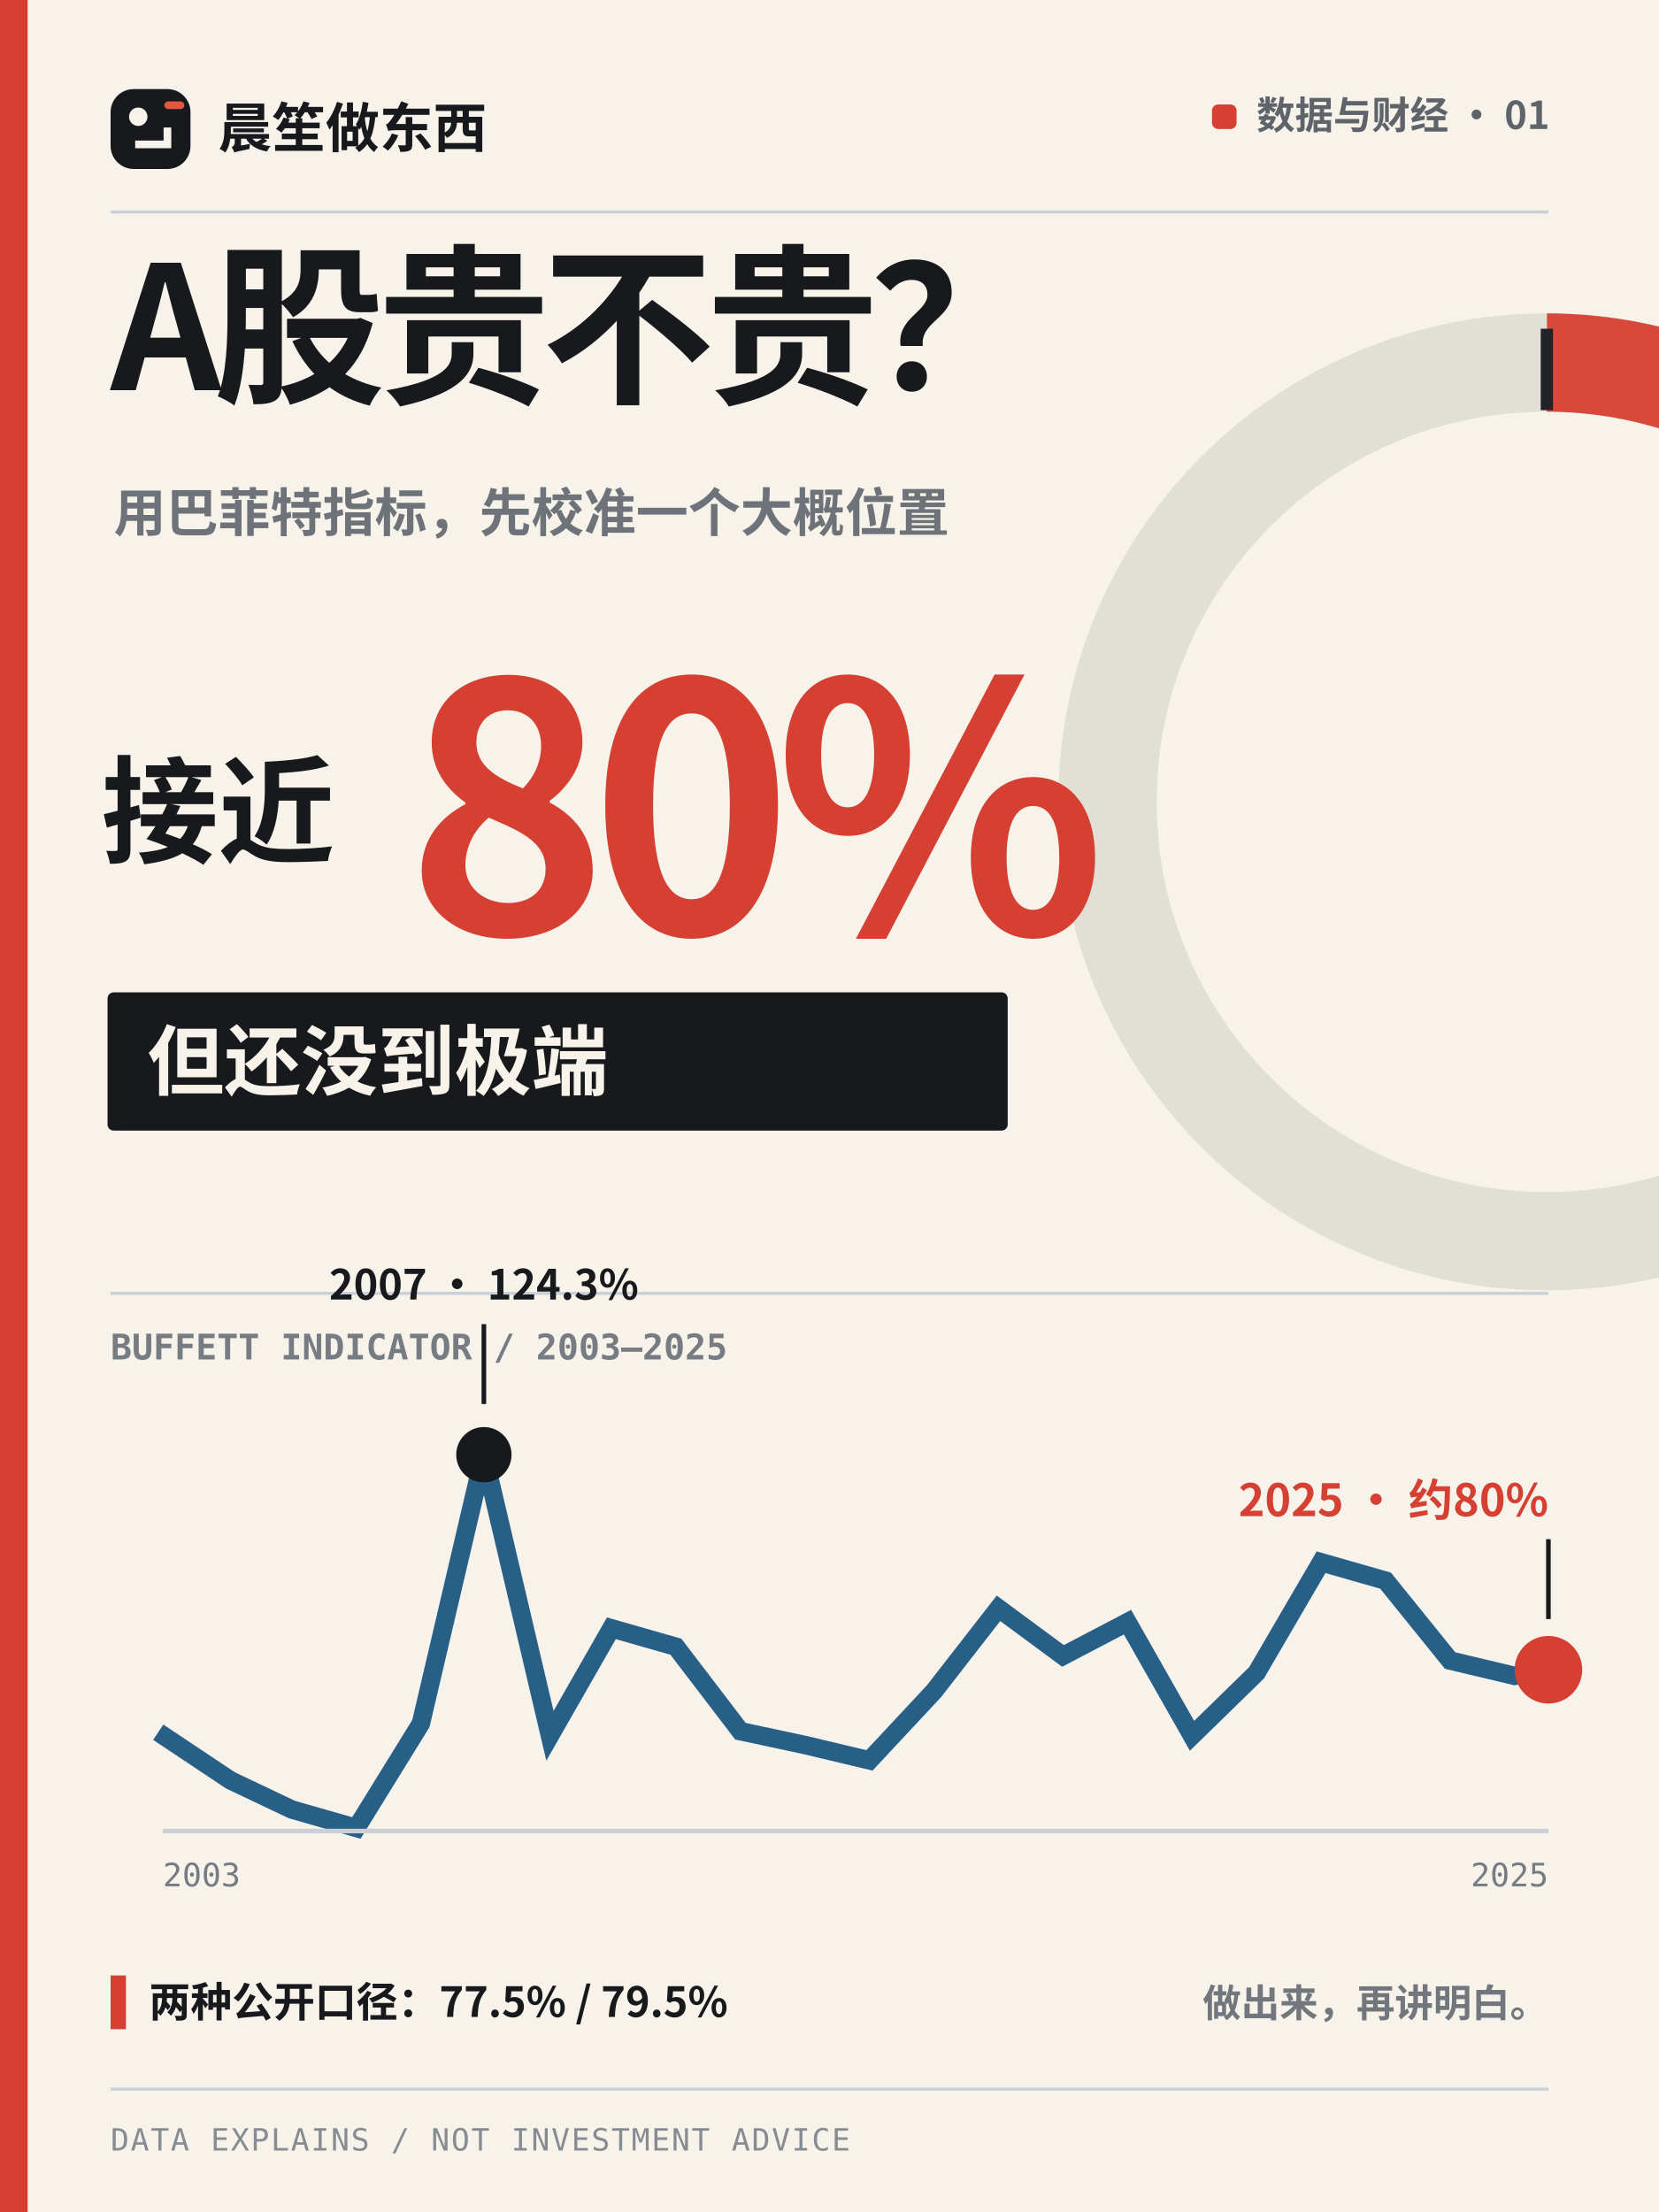
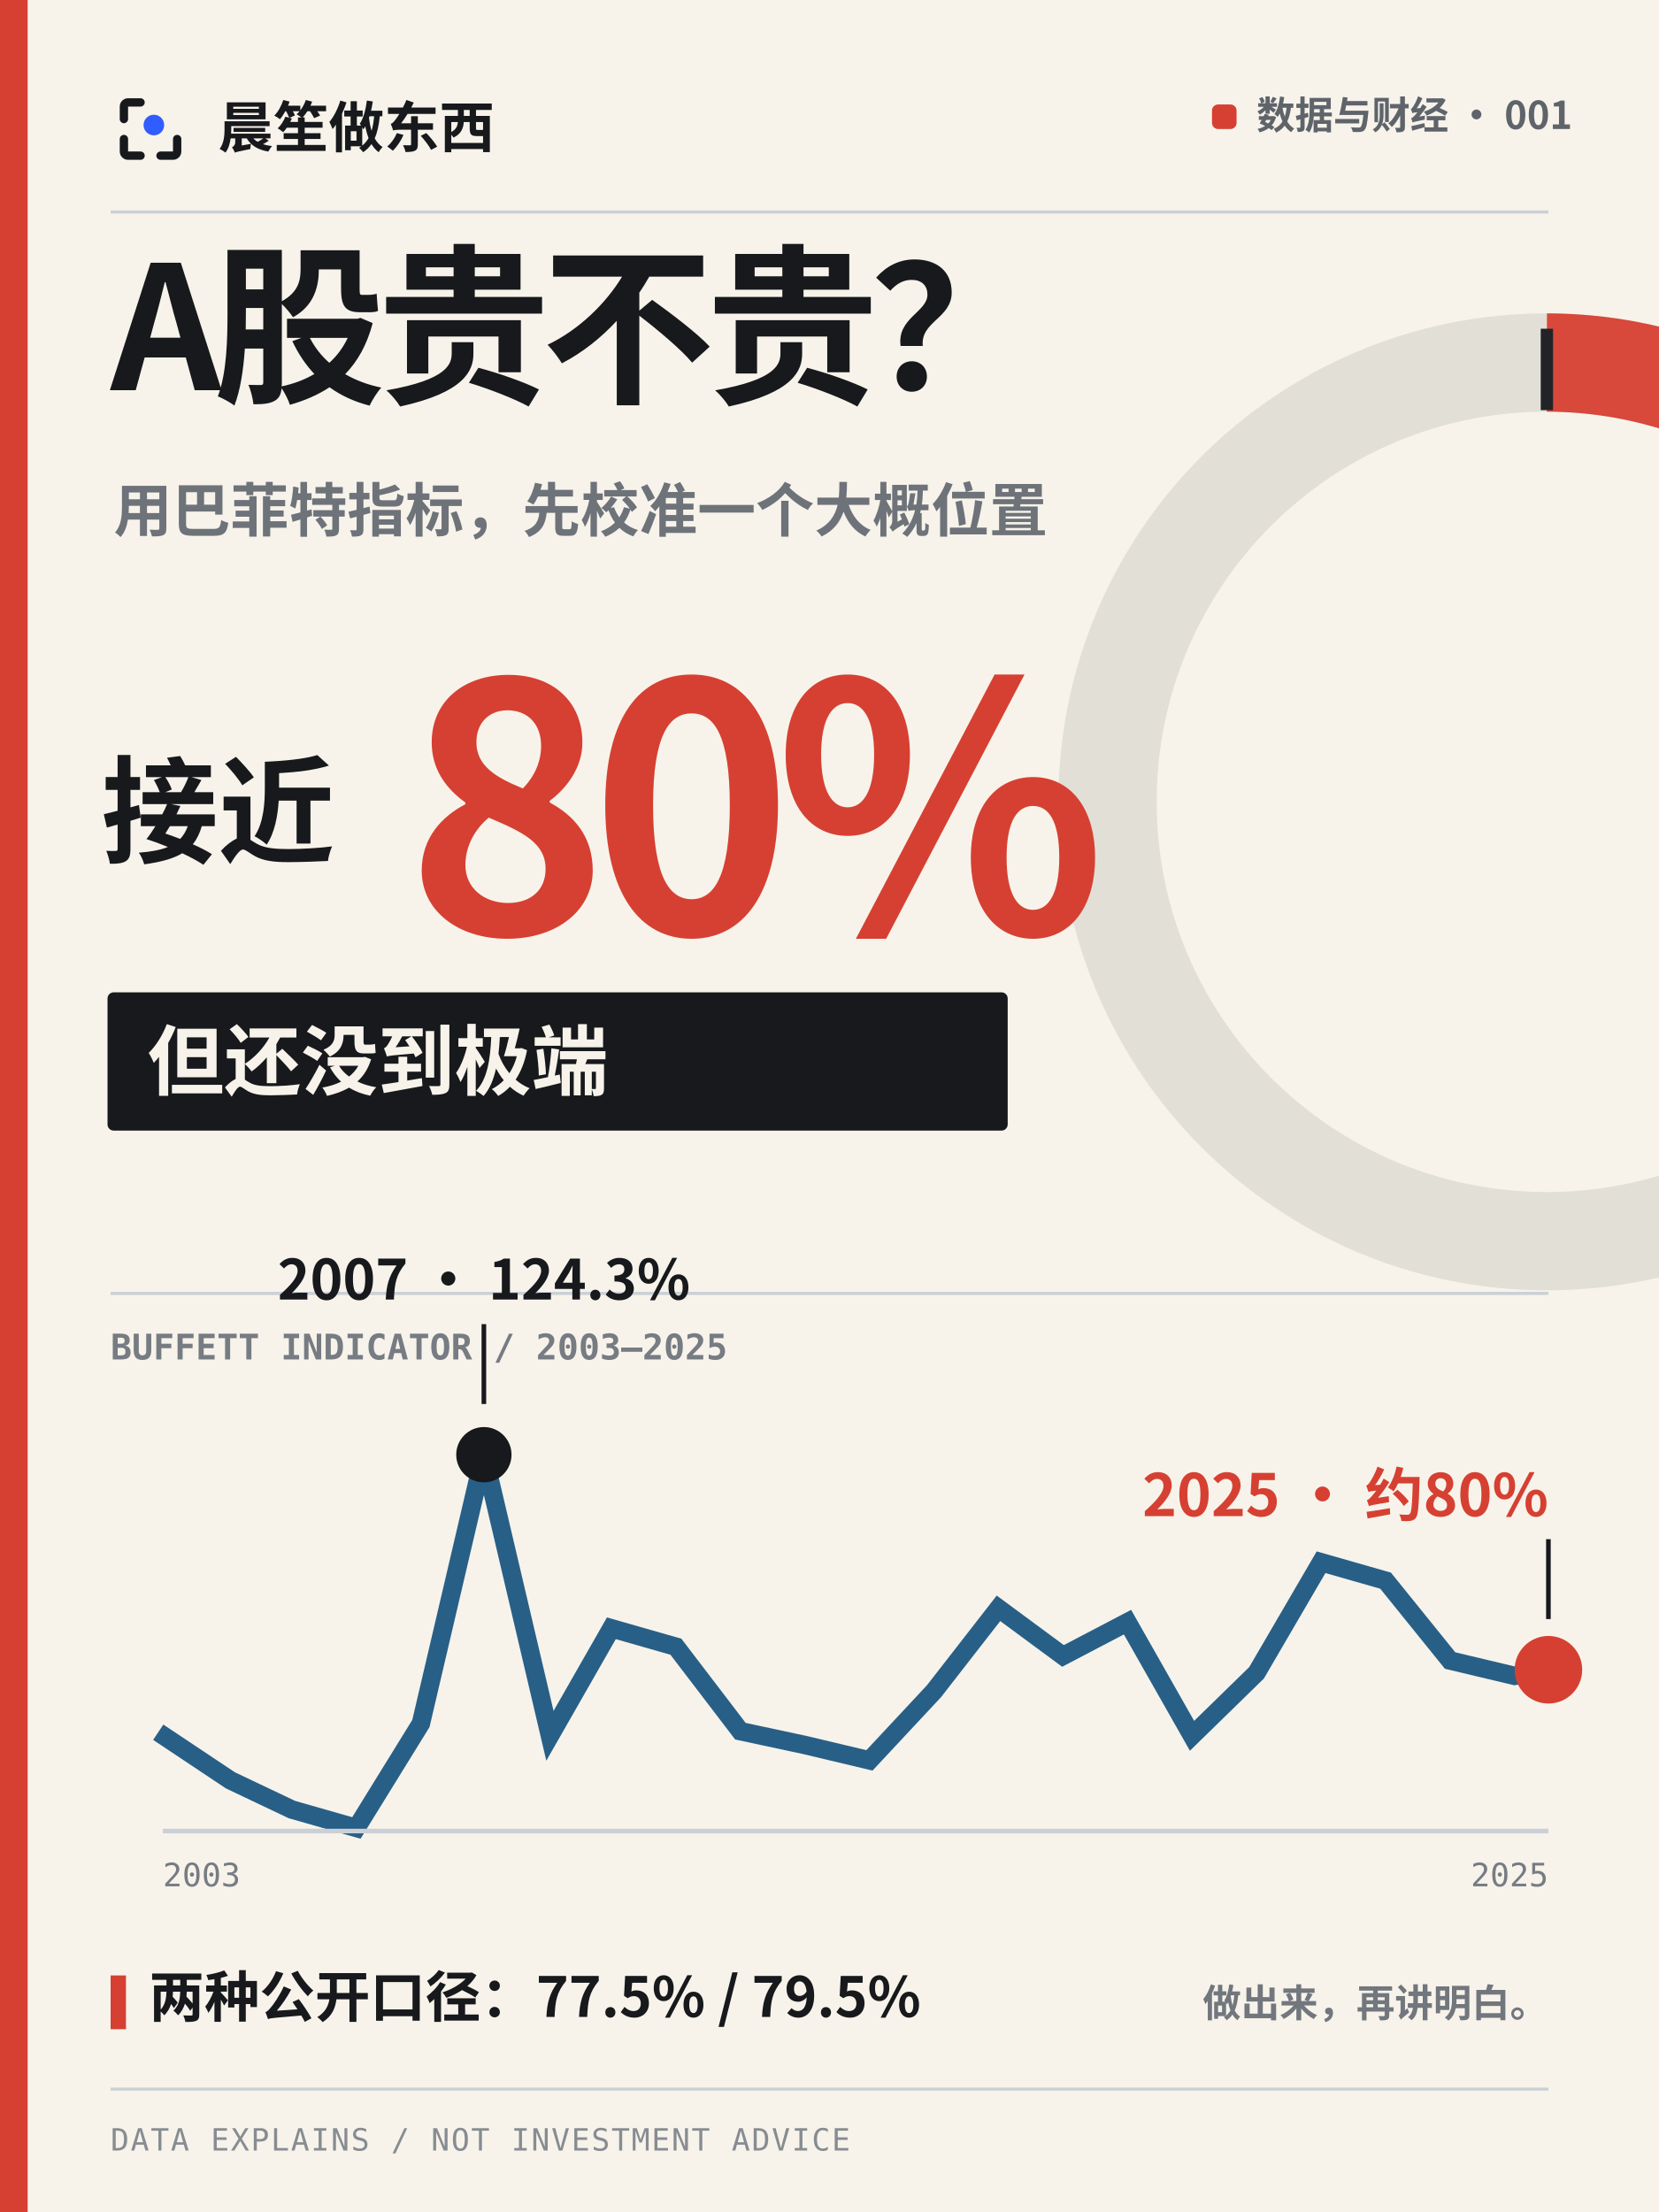
<svg xmlns="http://www.w3.org/2000/svg" width="1080" height="1440" viewBox="0 0 1080 1440">
  <defs>
    <style>
      .sans { font-family: "HarmonyOS Sans SC","Noto Sans CJK SC","Microsoft YaHei",sans-serif; }
      .mono { font-family: "JetBrains Mono","SFMono-Regular",Consolas,monospace; }
    </style>
    <clipPath id="paper-clip">
      <rect width="1080" height="1440" />
    </clipPath>
  </defs>
  <rect width="1080" height="1440" fill="#F7F3EA" />
  <path d="M0 0H18V1440H0Z" fill="#D64032" />
  <g transform="translate(72 58)">
-     <rect width="52" height="52" rx="15" fill="#17191C" />
-     <circle cx="18" cy="18" r="6" fill="#F7F3EA" />
-     <path d="M16 36H37V25" fill="none" stroke="#F7F3EA" stroke-width="5" />
-     <rect x="35" y="8" width="13" height="5" rx="2.5" fill="#E4573F" />
-     <text class="sans" x="70" y="38" fill="#17191C" font-size="35" font-weight="800">晨笙做东西</text>
+     <g transform="scale(2.166667)" fill="none" stroke="#17191C" stroke-width="2.5" stroke-linecap="round" stroke-linejoin="round">
+       <path d="M9 4H5.25C4.56 4 4 4.56 4 5.25V9" />
+       <path d="M4 15v3.75C4 19.44 4.56 20 5.25 20H9" />
+       <path d="M15 20h3.75c.69 0 1.25-.56 1.25-1.25V15" />
+     </g>
+     <circle cx="28.167" cy="23.4" r="6.717" fill="#315CFF" />
+     <text class="sans" x="70" y="38" fill="#17191C" font-size="36" font-weight="800">晨笙做东西</text>
  </g>
  <g transform="translate(789 68)">
    <rect width="16" height="16" rx="4" fill="#D64032" />
-     <text class="sans" x="29" y="16" fill="#5F646B" font-size="25" font-weight="700">数据与财经 · 01</text>
+     <text class="sans" x="29" y="16" fill="#5F646B" font-size="25" font-weight="700">数据与财经 · 001</text>
  </g>
  <path d="M72 138H1008" stroke="#CBD0D6" stroke-width="2" />
  <g clip-path="url(#paper-clip)" opacity=".95">
    <circle cx="1007" cy="522" r="286" fill="none" stroke="#E1DED6" stroke-width="64" />
    <path d="M1007 236A286 286 0 0 1 1235 694" fill="none" stroke="#D64032" stroke-width="64" stroke-linecap="butt" />
    <path d="M1007 214V267M1148 252L1122 298M1251 357L1205 383" stroke="#17191C" stroke-width="8" />
  </g>
  <text class="sans" x="72" y="254" fill="#17191C" font-size="112" font-weight="900" letter-spacing="-5">A股贵不贵？</text>
-   <text class="sans" x="74" y="346" fill="#6E737A" font-size="34" font-weight="750">用巴菲特指标，先校准一个大概位置</text>
+   <text class="sans" x="74" y="346" fill="#6E737A" font-size="38" font-weight="750">用巴菲特指标，先校准一个大概位置</text>
  <g class="sans" transform="translate(66 430)">
    <text x="0" y="126" fill="#17191C" font-size="76" font-weight="900">接近</text>
    <text x="198" y="178" fill="#D64032" font-size="224" font-weight="950" letter-spacing="-12">80%</text>
    <rect x="4" y="216" width="586" height="90" rx="4" fill="#17191C" />
    <text x="30" y="279" fill="#F7F3EA" font-size="50" font-weight="850">但还没到极端</text>
  </g>
  <g transform="translate(72 842)">
    <path d="M0 0H936" stroke="#CBD0D6" stroke-width="2" />
    <text class="mono" x="0" y="43" fill="#777C83" font-size="23" font-weight="650">BUFFETT INDICATOR / 2003—2025</text>
    <path d="M36 289              L78 317 L118 336 L160 348 L202 280 L243 105 L286 288              L326 218 L368 230 L410 285 L452 294 L494 304 L536 259              L578 205 L620 236 L662 214 L704 288 L746 247 L788 175              L830 187 L872 239 L914 249 L936 245" fill="none" stroke="#285F87" stroke-width="12" stroke-linejoin="miter" stroke-linecap="square" />
    <circle cx="243" cy="105" r="18" fill="#17191C" />
    <circle cx="936" cy="245" r="22" fill="#D64032" />
    <path d="M243 72V20M936 212V160" stroke="#17191C" stroke-width="3" />
-     <text class="sans" x="243" y="4" text-anchor="middle" fill="#17191C" font-size="27" font-weight="850">2007 · 124.3%</text>
-     <text class="sans" x="936" y="145" text-anchor="end" fill="#D64032" font-size="29" font-weight="850">2025 · 约80%</text>
+     <text class="sans" x="243" y="4" text-anchor="middle" fill="#17191C" font-size="36" font-weight="850">2007 · 124.3%</text>
+     <text class="sans" x="936" y="145" text-anchor="end" fill="#D64032" font-size="38" font-weight="850">2025 · 约80%</text>
    <text class="mono" x="34" y="386" fill="#777C83" font-size="21">2003</text>
    <text class="mono" x="936" y="386" text-anchor="end" fill="#777C83" font-size="21">2025</text>
    <path d="M34 350H936" stroke="#CBD0D6" stroke-width="3" />
  </g>
  <g class="sans" transform="translate(72 1321)">
    <rect x="0" y="-35" width="10" height="35" fill="#D64032" />
-     <text x="25" y="-8" fill="#17191C" font-size="27" font-weight="760">两种公开口径：77.5% / 79.5%</text>
+     <text x="25" y="-8" fill="#17191C" font-size="36" font-weight="760">两种公开口径：77.5% / 79.5%</text>
    <text x="936" y="-8" text-anchor="end" fill="#72777E" font-size="25" font-weight="650">做出来，再讲明白。</text>
  </g>
  <path d="M72 1360H1008" stroke="#CBD0D6" stroke-width="2" />
  <text class="mono" x="72" y="1400" fill="#878C92" font-size="20" letter-spacing="1">DATA EXPLAINS / NOT INVESTMENT ADVICE</text>
</svg>
